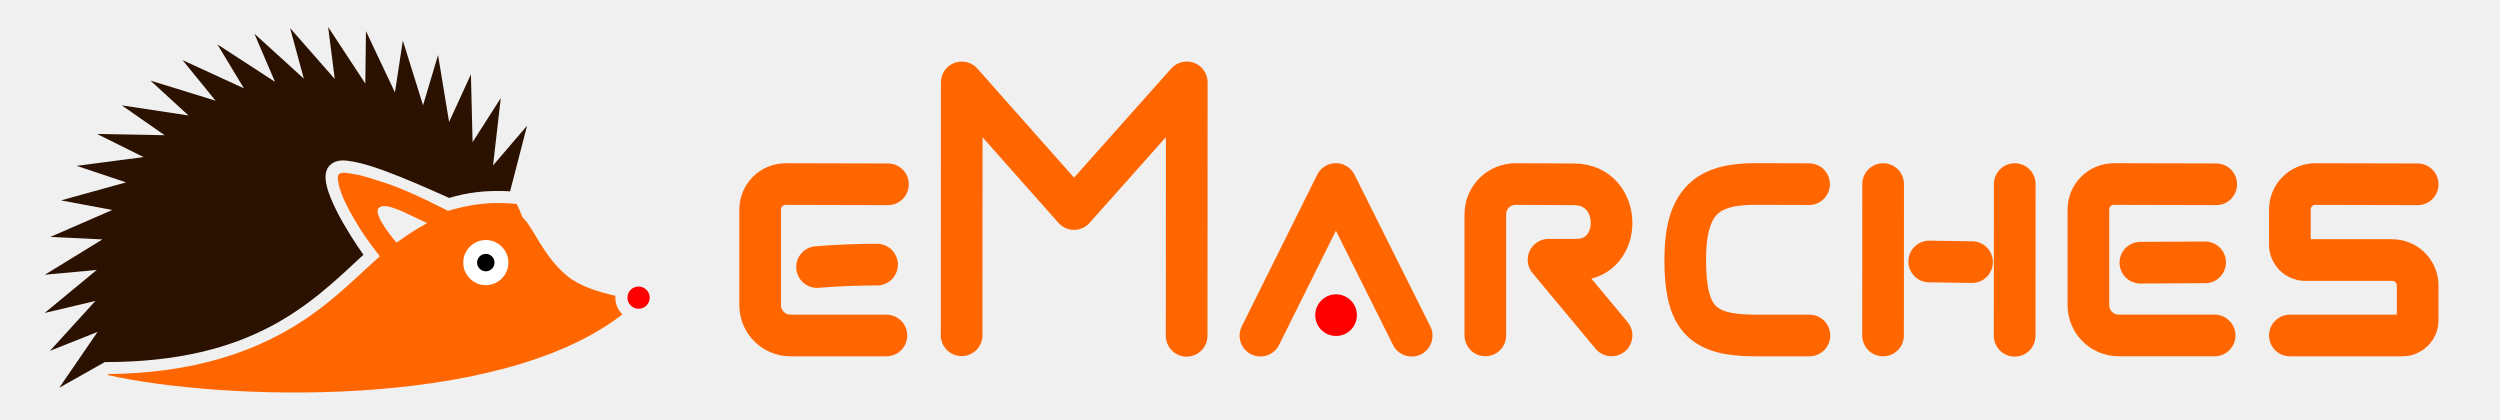
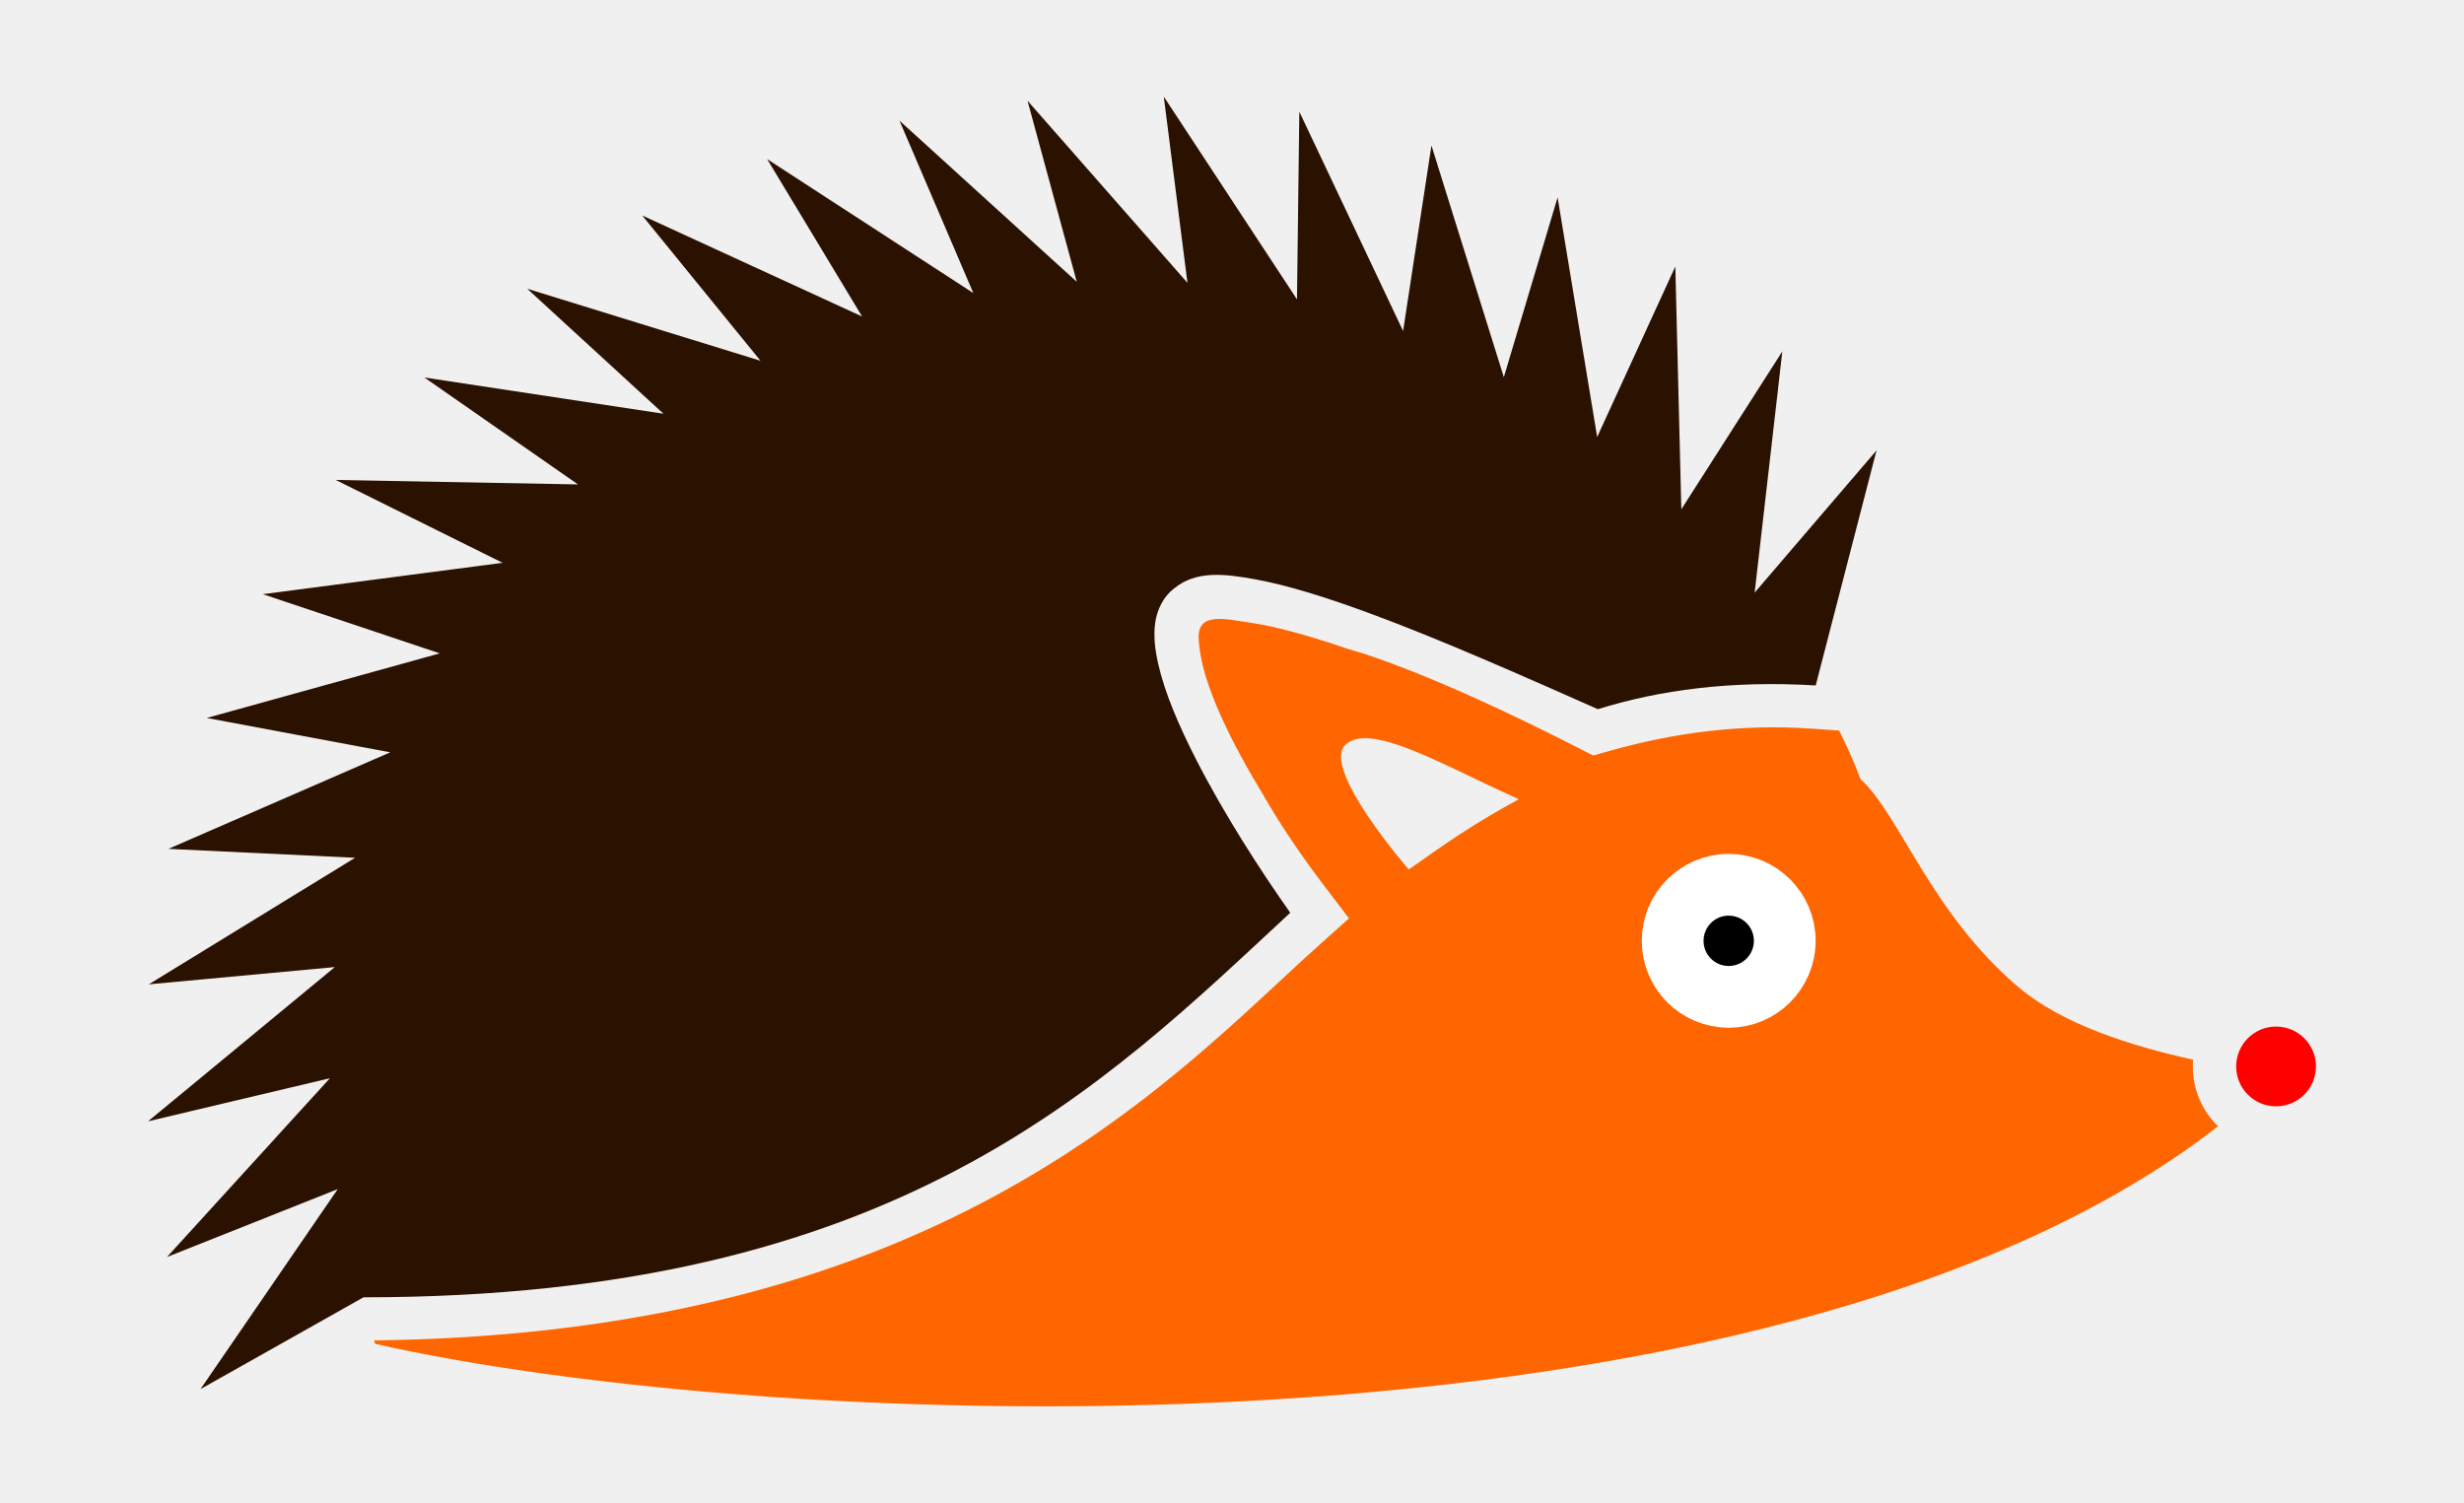
- <svg xmlns="http://www.w3.org/2000/svg" version="1.1" id="svg1" width="1800.239" height="302.074" viewBox="0 0 1800.239 302.074" xml:space="preserve">
+ <svg xmlns="http://www.w3.org/2000/svg" version="1.1" id="svg1" width="399.018" height="243.395" viewBox="0 0 399.018 243.395" xml:space="preserve">
  <defs id="defs1" />
-   <path id="rect2" style="fill:none;fill-rule:evenodd;stroke-width:0.5;stroke-linecap:round;stroke-linejoin:round;stroke-miterlimit:10;stroke-dashoffset:2.6;paint-order:fill markers stroke" d="m 467.214,0 h 1308.626 c 13.517,0 24.398,10.882 24.398,24.398 V 277.676 c 0,13.517 -10.882,24.398 -24.398,24.398 H 467.214 Z" />
-   <path id="rect1" style="fill:none;fill-rule:evenodd;stroke-width:0.5;stroke-linecap:round;stroke-linejoin:round;stroke-miterlimit:10;stroke-dashoffset:2.6;paint-order:fill markers stroke" d="M 24.398,0 H 535.214 V 302.074 H 24.398 C 10.882,302.074 0,291.192 0,277.676 V 24.398 C 0,10.882 10.882,0 24.398,0 Z" />
-   <g id="g45" transform="matrix(1.422012,0,0,1.422012,-364.7643,21.9779)" style="stroke:#ff6600;stroke-width:0.703">
-     <path style="fill:none;fill-rule:evenodd;stroke:#ff6600;stroke-width:21.097;stroke-linecap:round;stroke-linejoin:round;stroke-miterlimit:10;stroke-dasharray:none;stroke-dashoffset:2.6;paint-order:fill markers stroke" d="m 743.473,154.321 0.067,-128.058 56.841,64.129 57.107,-64.129 -0.067,128.325" id="path34" />
-     <path style="fill:none;fill-rule:evenodd;stroke:#ff6600;stroke-width:21.097;stroke-linecap:round;stroke-linejoin:round;stroke-miterlimit:10;stroke-dasharray:none;stroke-dashoffset:2.6;paint-order:fill markers stroke" d="m 705.375,154.429 -48.583,1e-5 a 15.342,15.342 45 0 1 -15.342,-15.342 l -8e-5,-48.423 A 12.913,12.913 135.071 0 1 654.395,77.751 l 51.779,0.128" id="path35" />
-     <path style="fill:none;fill-rule:evenodd;stroke:#ff6600;stroke-width:21.097;stroke-linecap:round;stroke-linejoin:round;stroke-miterlimit:10;stroke-dasharray:none;stroke-dashoffset:2.6;paint-order:fill markers stroke" d="m 1072.599,154.389 -31.923,-38.315 h 14 c 24.329,0 23.836,-38.195 -1.135,-38.195 l -29.525,-0.131 a 15.274,15.274 135.127 0 0 -15.342,15.274 l 2e-4,61.368" id="path36" />
-     <path style="fill:none;fill-rule:evenodd;stroke:#ff6600;stroke-width:21.097;stroke-linecap:round;stroke-linejoin:round;stroke-miterlimit:10;stroke-dasharray:none;stroke-dashoffset:2.6;paint-order:fill markers stroke" d="m 1172.615,77.799 -27.41,-0.08 c -23.884,0 -35.302,8.467 -35.304,38.355 0,29.888 8.576,38.355 35.304,38.355 h 27.57" id="path37" />
-     <path style="fill:none;fill-rule:evenodd;stroke:#ff6600;stroke-width:21.097;stroke-linecap:round;stroke-linejoin:round;stroke-miterlimit:10;stroke-dasharray:none;stroke-dashoffset:2.6;paint-order:fill markers stroke" d="m 1276.763,77.759 -0.04,76.83" id="path52" />
-     <path style="fill:none;fill-rule:evenodd;stroke:#ff6600;stroke-width:21.097;stroke-linecap:round;stroke-linejoin:round;stroke-miterlimit:10;stroke-dasharray:none;stroke-dashoffset:2.6;paint-order:fill markers stroke" d="m 1210.073,154.429 0.04,-76.67" id="path51" />
-     <path style="fill:none;fill-rule:evenodd;stroke:#ff6600;stroke-width:21.097;stroke-linecap:round;stroke-linejoin:round;stroke-miterlimit:10;stroke-dasharray:none;stroke-dashoffset:2.6;paint-order:fill markers stroke" d="m 971.375,154.549 -38.394,-76.829 -38.195,76.789" id="path46" />
-     <path style="fill:none;fill-rule:evenodd;stroke:#ff0000;stroke-width:21.097;stroke-linecap:round;stroke-linejoin:round;stroke-miterlimit:10;stroke-dasharray:none;stroke-dashoffset:2.6;paint-order:fill markers stroke" d="m 933.081,144.135 v 0" id="path44" />
-     <path id="path45" style="fill:none;fill-rule:evenodd;stroke:#ff6600;stroke-width:21.097;stroke-linecap:round;stroke-linejoin:round;stroke-miterlimit:10;stroke-dasharray:none;stroke-dashoffset:2.6;paint-order:fill markers stroke" d="m 1416.085,154.429 57.084,-1e-5 a 7.639,7.639 135 0 0 7.639,-7.639 v -17.611 a 12.945,12.945 45 0 0 -12.945,-12.945 h -44.076 a 7.703,7.703 45 0 1 -7.703,-7.703 V 90.664 a 12.913,12.913 135.071 0 1 12.945,-12.913 l 51.779,0.128" />
-     <path style="fill:none;fill-rule:evenodd;stroke:#ff6600;stroke-width:21.097;stroke-linecap:round;stroke-linejoin:round;stroke-miterlimit:10;stroke-dasharray:none;stroke-dashoffset:2.6;paint-order:fill markers stroke" d="m 1377.987,154.413 -48.583,1e-5 a 15.342,15.342 0 0 1 -15.342,-15.342 l -10e-5,-48.423 a 12.913,12.913 0 0 1 12.945,-12.913 l 51.779,0.128" id="path49" />
-     <path style="fill:none;fill-rule:evenodd;stroke:#ff6600;stroke-width:21.097;stroke-linecap:round;stroke-linejoin:round;stroke-miterlimit:10;stroke-dasharray:none;stroke-dashoffset:2.6;paint-order:fill markers stroke" d="m 1373.172,117.398 c -10.505,0.075 -21.505,0.135 -32.795,0.171 m -85.232,-0.293 c -7.336,-0.085 -14.584,-0.189 -21.689,-0.314 M 700.642,118.542 c -10.583,0.006 -20.708,0.451 -30.374,1.231" id="path55" />
+   <path id="rect2" style="fill:none;fill-rule:evenodd;stroke-width:0.5;stroke-linecap:round;stroke-linejoin:round;stroke-miterlimit:10;stroke-dashoffset:2.6;paint-order:fill markers stroke" d="m 6.547,320.613 c -4.171,0 -7.529,3.358 -7.529,7.529 v 78.16 c 0,4.171 3.358,7.529 7.529,7.529 H 390.506 c 4.171,0 7.529,-3.358 7.529,-7.529 v -78.16 c 0,-4.171 -3.358,-7.529 -7.529,-7.529 z" />
+   <path id="rect1" style="fill:none;fill-rule:evenodd;stroke-width:0.5;stroke-linecap:round;stroke-linejoin:round;stroke-miterlimit:10;stroke-dashoffset:2.6;paint-order:fill markers stroke" d="M 19.659,0 C 8.768,0 0,8.768 0,19.659 V 223.736 c 0,10.891 8.768,19.659 19.659,19.659 H 379.359 c 10.891,0 19.659,-8.768 19.659,-19.659 V 19.659 C 399.018,8.768 390.25,0 379.359,0 Z" />
+   <g id="g45" transform="matrix(0.4388227,0,0,0.4388227,-267.1213,327.5403)" style="stroke:#ff6600;stroke-width:2.279">
+     <path style="fill:none;fill-rule:evenodd;stroke:#ff6600;stroke-width:34.182;stroke-linecap:round;stroke-linejoin:round;stroke-miterlimit:10;stroke-dasharray:none;stroke-dashoffset:2.6;paint-order:fill markers stroke" d="m 743.473,154.321 0.067,-128.058 56.841,64.129 57.107,-64.129 -0.067,128.325" id="path34" />
+     <path style="fill:none;fill-rule:evenodd;stroke:#ff6600;stroke-width:34.182;stroke-linecap:round;stroke-linejoin:round;stroke-miterlimit:10;stroke-dasharray:none;stroke-dashoffset:2.6;paint-order:fill markers stroke" d="m 705.375,154.429 -48.583,1e-5 a 15.342,15.342 45 0 1 -15.342,-15.342 l -8e-5,-48.423 A 12.913,12.913 135.071 0 1 654.395,77.751 l 51.779,0.128" id="path35" />
+     <path style="fill:none;fill-rule:evenodd;stroke:#ff6600;stroke-width:34.182;stroke-linecap:round;stroke-linejoin:round;stroke-miterlimit:10;stroke-dasharray:none;stroke-dashoffset:2.6;paint-order:fill markers stroke" d="m 1072.599,154.389 -31.923,-38.315 h 14 c 24.329,0 23.836,-38.195 -1.135,-38.195 l -29.525,-0.131 a 15.274,15.274 135.127 0 0 -15.342,15.274 l 2e-4,61.368" id="path36" />
+     <path style="fill:none;fill-rule:evenodd;stroke:#ff6600;stroke-width:34.182;stroke-linecap:round;stroke-linejoin:round;stroke-miterlimit:10;stroke-dasharray:none;stroke-dashoffset:2.6;paint-order:fill markers stroke" d="m 1172.615,77.799 -27.41,-0.08 c -23.884,0 -35.302,8.467 -35.304,38.355 0,29.888 8.576,38.355 35.304,38.355 h 27.57" id="path37" />
+     <path style="fill:none;fill-rule:evenodd;stroke:#ff6600;stroke-width:34.182;stroke-linecap:round;stroke-linejoin:round;stroke-miterlimit:10;stroke-dasharray:none;stroke-dashoffset:2.6;paint-order:fill markers stroke" d="m 1276.763,77.759 -0.04,76.83" id="path52" />
+     <path style="fill:none;fill-rule:evenodd;stroke:#ff6600;stroke-width:34.182;stroke-linecap:round;stroke-linejoin:round;stroke-miterlimit:10;stroke-dasharray:none;stroke-dashoffset:2.6;paint-order:fill markers stroke" d="m 1210.073,154.429 0.04,-76.67" id="path51" />
+     <path style="fill:none;fill-rule:evenodd;stroke:#ff6600;stroke-width:34.182;stroke-linecap:round;stroke-linejoin:round;stroke-miterlimit:10;stroke-dasharray:none;stroke-dashoffset:2.6;paint-order:fill markers stroke" d="m 971.375,154.549 -38.394,-76.829 -38.195,76.789" id="path46" />
+     <path style="fill:none;fill-rule:evenodd;stroke:#ff0000;stroke-width:34.182;stroke-linecap:round;stroke-linejoin:round;stroke-miterlimit:10;stroke-dasharray:none;stroke-dashoffset:2.6;paint-order:fill markers stroke" d="m 933.081,144.135 v 0" id="path44" />
+     <path id="path45" style="fill:none;fill-rule:evenodd;stroke:#ff6600;stroke-width:34.182;stroke-linecap:round;stroke-linejoin:round;stroke-miterlimit:10;stroke-dasharray:none;stroke-dashoffset:2.6;paint-order:fill markers stroke" d="m 1416.085,154.429 57.084,-1e-5 a 7.639,7.639 135 0 0 7.639,-7.639 v -17.611 a 12.945,12.945 45 0 0 -12.945,-12.945 h -44.076 a 7.703,7.703 45 0 1 -7.703,-7.703 V 90.664 a 12.913,12.913 135.071 0 1 12.945,-12.913 l 51.779,0.128" />
+     <path style="fill:none;fill-rule:evenodd;stroke:#ff6600;stroke-width:34.182;stroke-linecap:round;stroke-linejoin:round;stroke-miterlimit:10;stroke-dasharray:none;stroke-dashoffset:2.6;paint-order:fill markers stroke" d="m 1377.987,154.413 -48.583,1e-5 a 15.342,15.342 0 0 1 -15.342,-15.342 l -10e-5,-48.423 a 12.913,12.913 0 0 1 12.945,-12.913 l 51.779,0.128" id="path49" />
+     <path style="fill:none;fill-rule:evenodd;stroke:#ff6600;stroke-width:34.182;stroke-linecap:round;stroke-linejoin:round;stroke-miterlimit:10;stroke-dasharray:none;stroke-dashoffset:2.6;paint-order:fill markers stroke" d="m 1373.172,117.398 c -10.505,0.075 -21.505,0.135 -32.795,0.171 m -85.232,-0.293 c -7.336,-0.085 -14.584,-0.189 -21.689,-0.314 M 700.642,118.542 c -10.583,0.006 -20.708,0.451 -30.374,1.231" id="path55" />
  </g>
-   <path style="fill:#008080;fill-opacity:1;fill-rule:evenodd;stroke:none;stroke-width:1;stroke-linecap:round;stroke-linejoin:round;stroke-miterlimit:10;stroke-dasharray:none" d="m 227.488,127.768 c -0.006,-0.061 -0.024,-0.127 -0.029,-0.188 l 0.035,0.355 c -0.006,-0.055 8e-5,-0.113 -0.006,-0.168 z" id="path13" />
-   <g id="g17" transform="matrix(0.7646245,0,0,0.7646245,-519.1874,507.1594)" style="stroke-width:1.308">
-     <path style="fill:#2b1100;fill-rule:evenodd;stroke:none;stroke-width:13.078;stroke-linecap:round;stroke-linejoin:round;stroke-miterlimit:10;stroke-dasharray:none" d="m 988.041,-637.877 6.222,48.945 -42.042,-47.871 12.941,47.599 -46.589,-42.356 19.41,45.325 -54.206,-35.228 24.961,41.377 -57.791,-26.553 31.096,38.195 -61.318,-18.933 35.806,32.849 -62.836,-9.523 40.369,28.106 -63.678,-1.171 43.861,21.775 -63.015,8.247 46.498,15.557 -61.26,16.978 48.247,9.032 -58.309,25.376 49.061,2.344 -54.229,33.27 48.908,-4.539 -49.09,40.541 47.801,-11.332 -42.825,47 44.877,-17.845 -36.066,52.565 42.845,-24.131 c 139.956,0 194.169,-55.256 243.583,-101.074 -7.872,-11.193 -17.322,-25.784 -24.703,-40.225 -4.597,-8.994 -8.293,-17.634 -10.013,-25.242 -0.86,-3.804 -1.261,-7.371 -0.766,-10.822 0.485,-3.38 2.11,-6.839 5.076,-9.051 2.795,-2.256 5.993,-3.239 9.559,-3.438 3.613,-0.202 7.595,0.376 11.888,1.171 8.586,1.59 18.783,4.813 29.875,8.906 19.193,7.082 40.774,16.701 59.932,25.186 16.399,-5.076 35.003,-7.563 57.271,-6.238 l 15.995,-61.789 -32.044,37.396 7.279,-63.42 -26.549,41.511 -1.578,-63.821 -20.542,44.821 -10.403,-62.98 -14.132,47.256 -19.026,-60.913 -7.448,48.774 -27.28,-57.659 -0.62,49.337 z" id="path23-8" />
-     <path style="fill:#ff0000;fill-rule:evenodd;stroke:none;stroke-width:13.079;stroke-linecap:round;stroke-linejoin:round;stroke-miterlimit:10" d="m 1290.879,-382.957 c 0,5.79 -4.693,10.483 -10.483,10.483 -5.79,1e-5 -10.483,-4.693 -10.483,-10.483 0,-5.79 4.693,-10.483 10.483,-10.483 5.79,-1e-5 10.483,4.693 10.483,10.483 z" id="path11" />
-     <path id="path7" style="fill:#ff6600;fill-opacity:1;fill-rule:evenodd;stroke:none;stroke-width:1.308;stroke-linecap:round;stroke-linejoin:round;stroke-miterlimit:10;stroke-dasharray:none" d="m 997.302,-494.026 c 1.012,11.137 8.606,26.031 16.963,39.856 1.27,2.102 5.873,10.513 16.075,23.915 l 6.375,8.374 -7.84,7.02 c -37.87,33.912 -96.915,101.707 -246.92,103.895 l -1.502,-0.016 c 0.103,0.316 0.207,0.631 0.312,0.946 104.191,23.556 366.871,34.323 484.385,-57.194 -4.095,-3.969 -6.635,-9.533 -6.635,-15.728 0,-0.598 0.032,-1.188 0.078,-1.774 -16.246,-3.596 -34.366,-9.27 -45.984,-19.136 -22.919,-19.462 -31.16,-45.305 -41.441,-54.625 -1.924,-5.089 -3.776,-9.09 -5.616,-12.761 l -7.23,-0.496 c -18.723,-1.286 -36.287,1.098 -53.103,5.847 l -4.3,1.215 -3.98,-2.032 c -41.657,-21.269 -60.081,-25.847 -60.081,-25.847 -7.249,-2.503 -14.183,-4.582 -20.445,-5.99 -3.458,-0.778 -6.596,-1.175 -9.349,-1.618 -8.486,-1.365 -10.392,0.676 -9.763,6.148 z m 43.491,24.794 c 8.895,-0.128 24.625,8.933 40.578,16.037 -11.647,6.295 -18.669,11.221 -28.936,18.457 0,0 -23.261,-26.691 -16.627,-32.8 1.244,-1.145 2.933,-1.664 4.986,-1.694 z" />
-     <path id="path9" style="fill:#000000;fill-rule:evenodd;stroke:#ffffff;stroke-width:13.078;stroke-linecap:round;stroke-linejoin:round;stroke-miterlimit:10" d="m 1151.26,-415.98 a 14.731,14.731 0 0 1 -14.731,14.731 14.731,14.731 0 0 1 -14.732,-14.731 14.731,14.731 0 0 1 14.732,-14.731 14.731,14.731 0 0 1 14.731,14.731 z" />
+   <path style="fill:#008080;fill-opacity:1;fill-rule:evenodd;stroke:none;stroke-width:1;stroke-linecap:round;stroke-linejoin:round;stroke-miterlimit:10;stroke-dasharray:none" d="m 183.298,102.949 c -0.005,-0.049 -0.019,-0.102 -0.024,-0.151 l 0.028,0.286 c -0.005,-0.044 6e-5,-0.091 -0.005,-0.135 z" id="path13" />
+   <g id="g17" transform="matrix(0.6160934,0,0,0.6160934,-420.2612,408.6418)" style="stroke-width:1.623">
+     <path style="fill:#2b1100;fill-rule:evenodd;stroke:none;stroke-width:16.231;stroke-linecap:round;stroke-linejoin:round;stroke-miterlimit:10;stroke-dasharray:none" d="m 988.041,-637.877 6.222,48.945 -42.042,-47.871 12.941,47.599 -46.589,-42.356 19.41,45.325 -54.206,-35.228 24.961,41.377 -57.791,-26.553 31.096,38.195 -61.318,-18.933 35.806,32.849 -62.836,-9.523 40.369,28.106 -63.678,-1.171 43.861,21.775 -63.015,8.247 46.498,15.557 -61.26,16.978 48.247,9.032 -58.309,25.376 49.061,2.344 -54.229,33.27 48.908,-4.539 -49.09,40.541 47.801,-11.332 -42.825,47 44.877,-17.845 -36.066,52.565 42.845,-24.131 c 139.956,0 194.169,-55.256 243.583,-101.074 -7.872,-11.193 -17.322,-25.784 -24.703,-40.225 -4.597,-8.994 -8.293,-17.634 -10.013,-25.242 -0.86,-3.804 -1.261,-7.371 -0.766,-10.822 0.485,-3.38 2.11,-6.839 5.076,-9.051 2.795,-2.256 5.993,-3.239 9.559,-3.438 3.613,-0.202 7.595,0.376 11.888,1.171 8.586,1.59 18.783,4.813 29.875,8.906 19.193,7.082 40.774,16.701 59.932,25.186 16.399,-5.076 35.003,-7.563 57.271,-6.238 l 15.995,-61.789 -32.044,37.396 7.279,-63.42 -26.549,41.511 -1.578,-63.821 -20.542,44.821 -10.403,-62.98 -14.132,47.256 -19.026,-60.913 -7.448,48.774 -27.28,-57.659 -0.62,49.337 z" id="path23-8" />
+     <path style="fill:#ff0000;fill-rule:evenodd;stroke:none;stroke-width:16.232;stroke-linecap:round;stroke-linejoin:round;stroke-miterlimit:10" d="m 1290.879,-382.957 c 0,5.79 -4.693,10.483 -10.483,10.483 -5.79,1e-5 -10.483,-4.693 -10.483,-10.483 0,-5.79 4.693,-10.483 10.483,-10.483 5.79,-1e-5 10.483,4.693 10.483,10.483 z" id="path11" />
+     <path id="path7" style="fill:#ff6600;fill-opacity:1;fill-rule:evenodd;stroke:none;stroke-width:1.623;stroke-linecap:round;stroke-linejoin:round;stroke-miterlimit:10;stroke-dasharray:none" d="m 997.302,-494.026 c 1.012,11.137 8.606,26.031 16.963,39.856 1.27,2.102 5.873,10.513 16.075,23.915 l 6.375,8.374 -7.84,7.02 c -37.87,33.912 -96.915,101.707 -246.92,103.895 l -1.502,-0.016 c 0.103,0.316 0.207,0.631 0.312,0.946 104.191,23.556 366.871,34.323 484.385,-57.194 -4.095,-3.969 -6.635,-9.533 -6.635,-15.728 0,-0.598 0.032,-1.188 0.078,-1.774 -16.246,-3.596 -34.366,-9.27 -45.984,-19.136 -22.919,-19.462 -31.16,-45.305 -41.441,-54.625 -1.924,-5.089 -3.776,-9.09 -5.616,-12.761 l -7.23,-0.496 c -18.723,-1.286 -36.287,1.098 -53.103,5.847 l -4.3,1.215 -3.98,-2.032 c -41.657,-21.269 -60.081,-25.847 -60.081,-25.847 -7.249,-2.503 -14.183,-4.582 -20.445,-5.99 -3.458,-0.778 -6.596,-1.175 -9.349,-1.618 -8.486,-1.365 -10.392,0.676 -9.763,6.148 z m 43.491,24.794 c 8.895,-0.128 24.625,8.933 40.578,16.037 -11.647,6.295 -18.669,11.221 -28.936,18.457 0,0 -23.261,-26.691 -16.627,-32.8 1.244,-1.145 2.933,-1.664 4.986,-1.694 z" />
+     <path id="path9" style="fill:#000000;fill-rule:evenodd;stroke:#ffffff;stroke-width:16.231;stroke-linecap:round;stroke-linejoin:round;stroke-miterlimit:10" d="m 1151.26,-415.98 a 14.731,14.731 0 0 1 -14.731,14.731 14.731,14.731 0 0 1 -14.732,-14.731 14.731,14.731 0 0 1 14.732,-14.731 14.731,14.731 0 0 1 14.731,14.731 z" />
  </g>
</svg>
